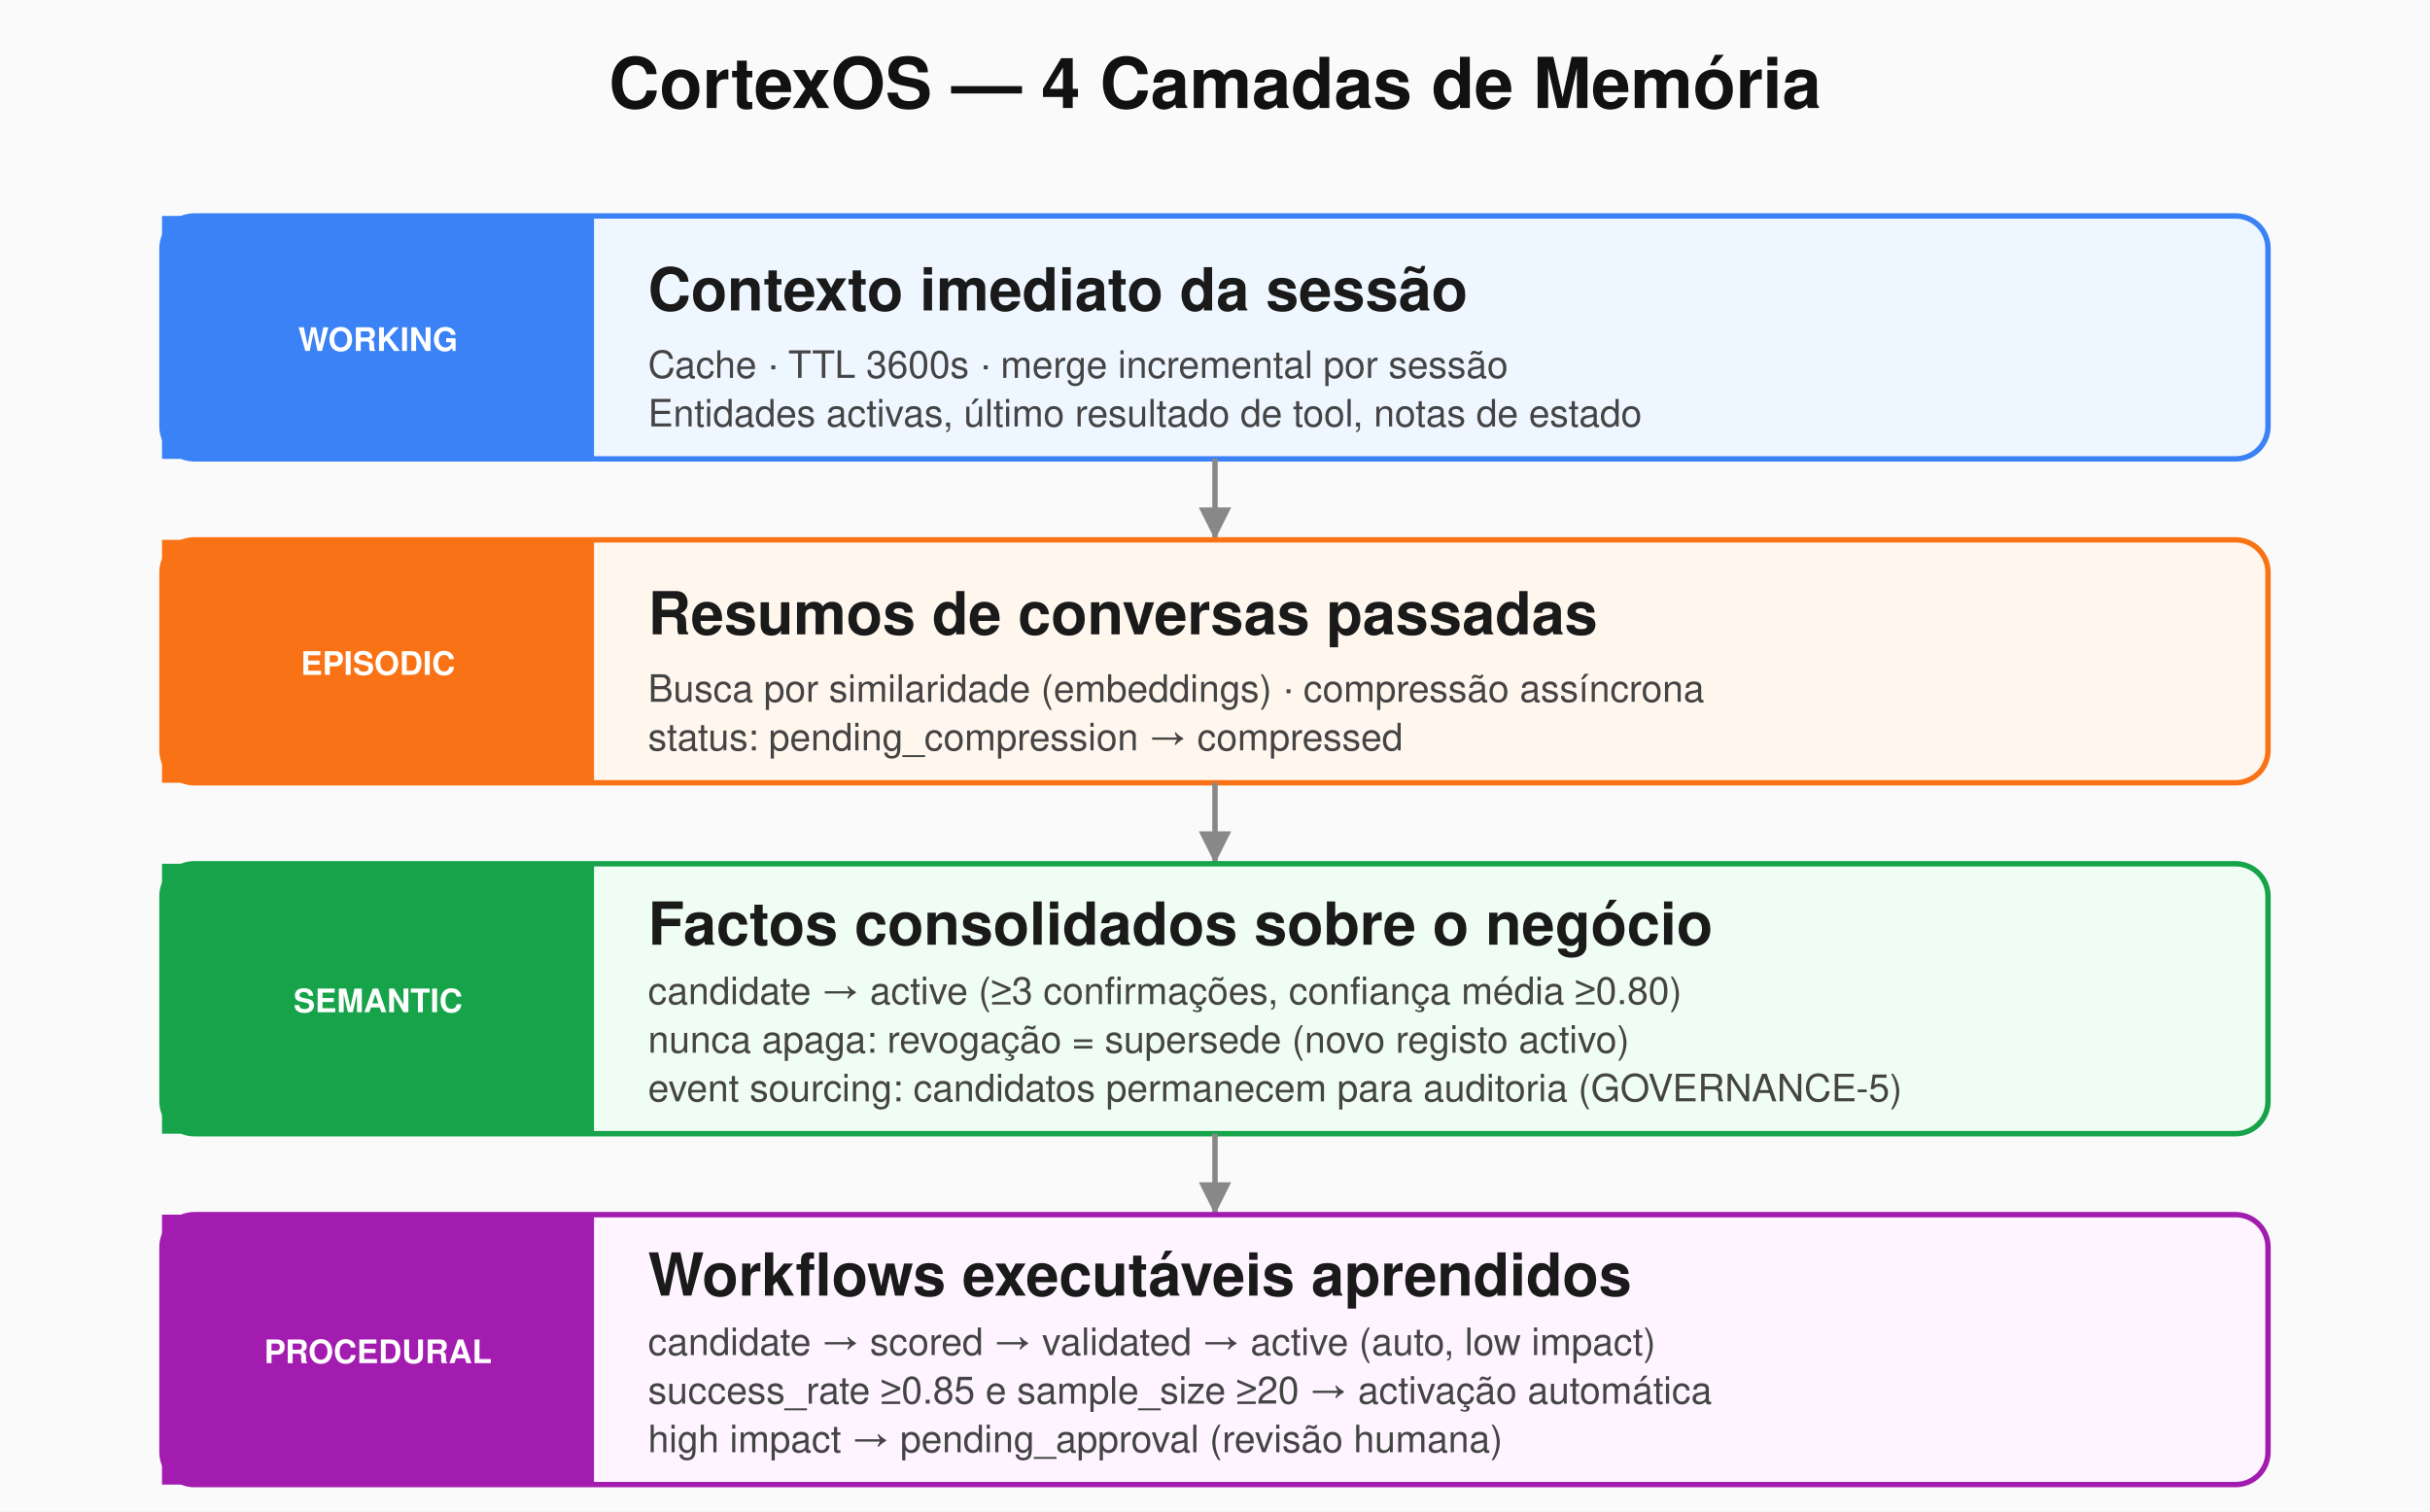
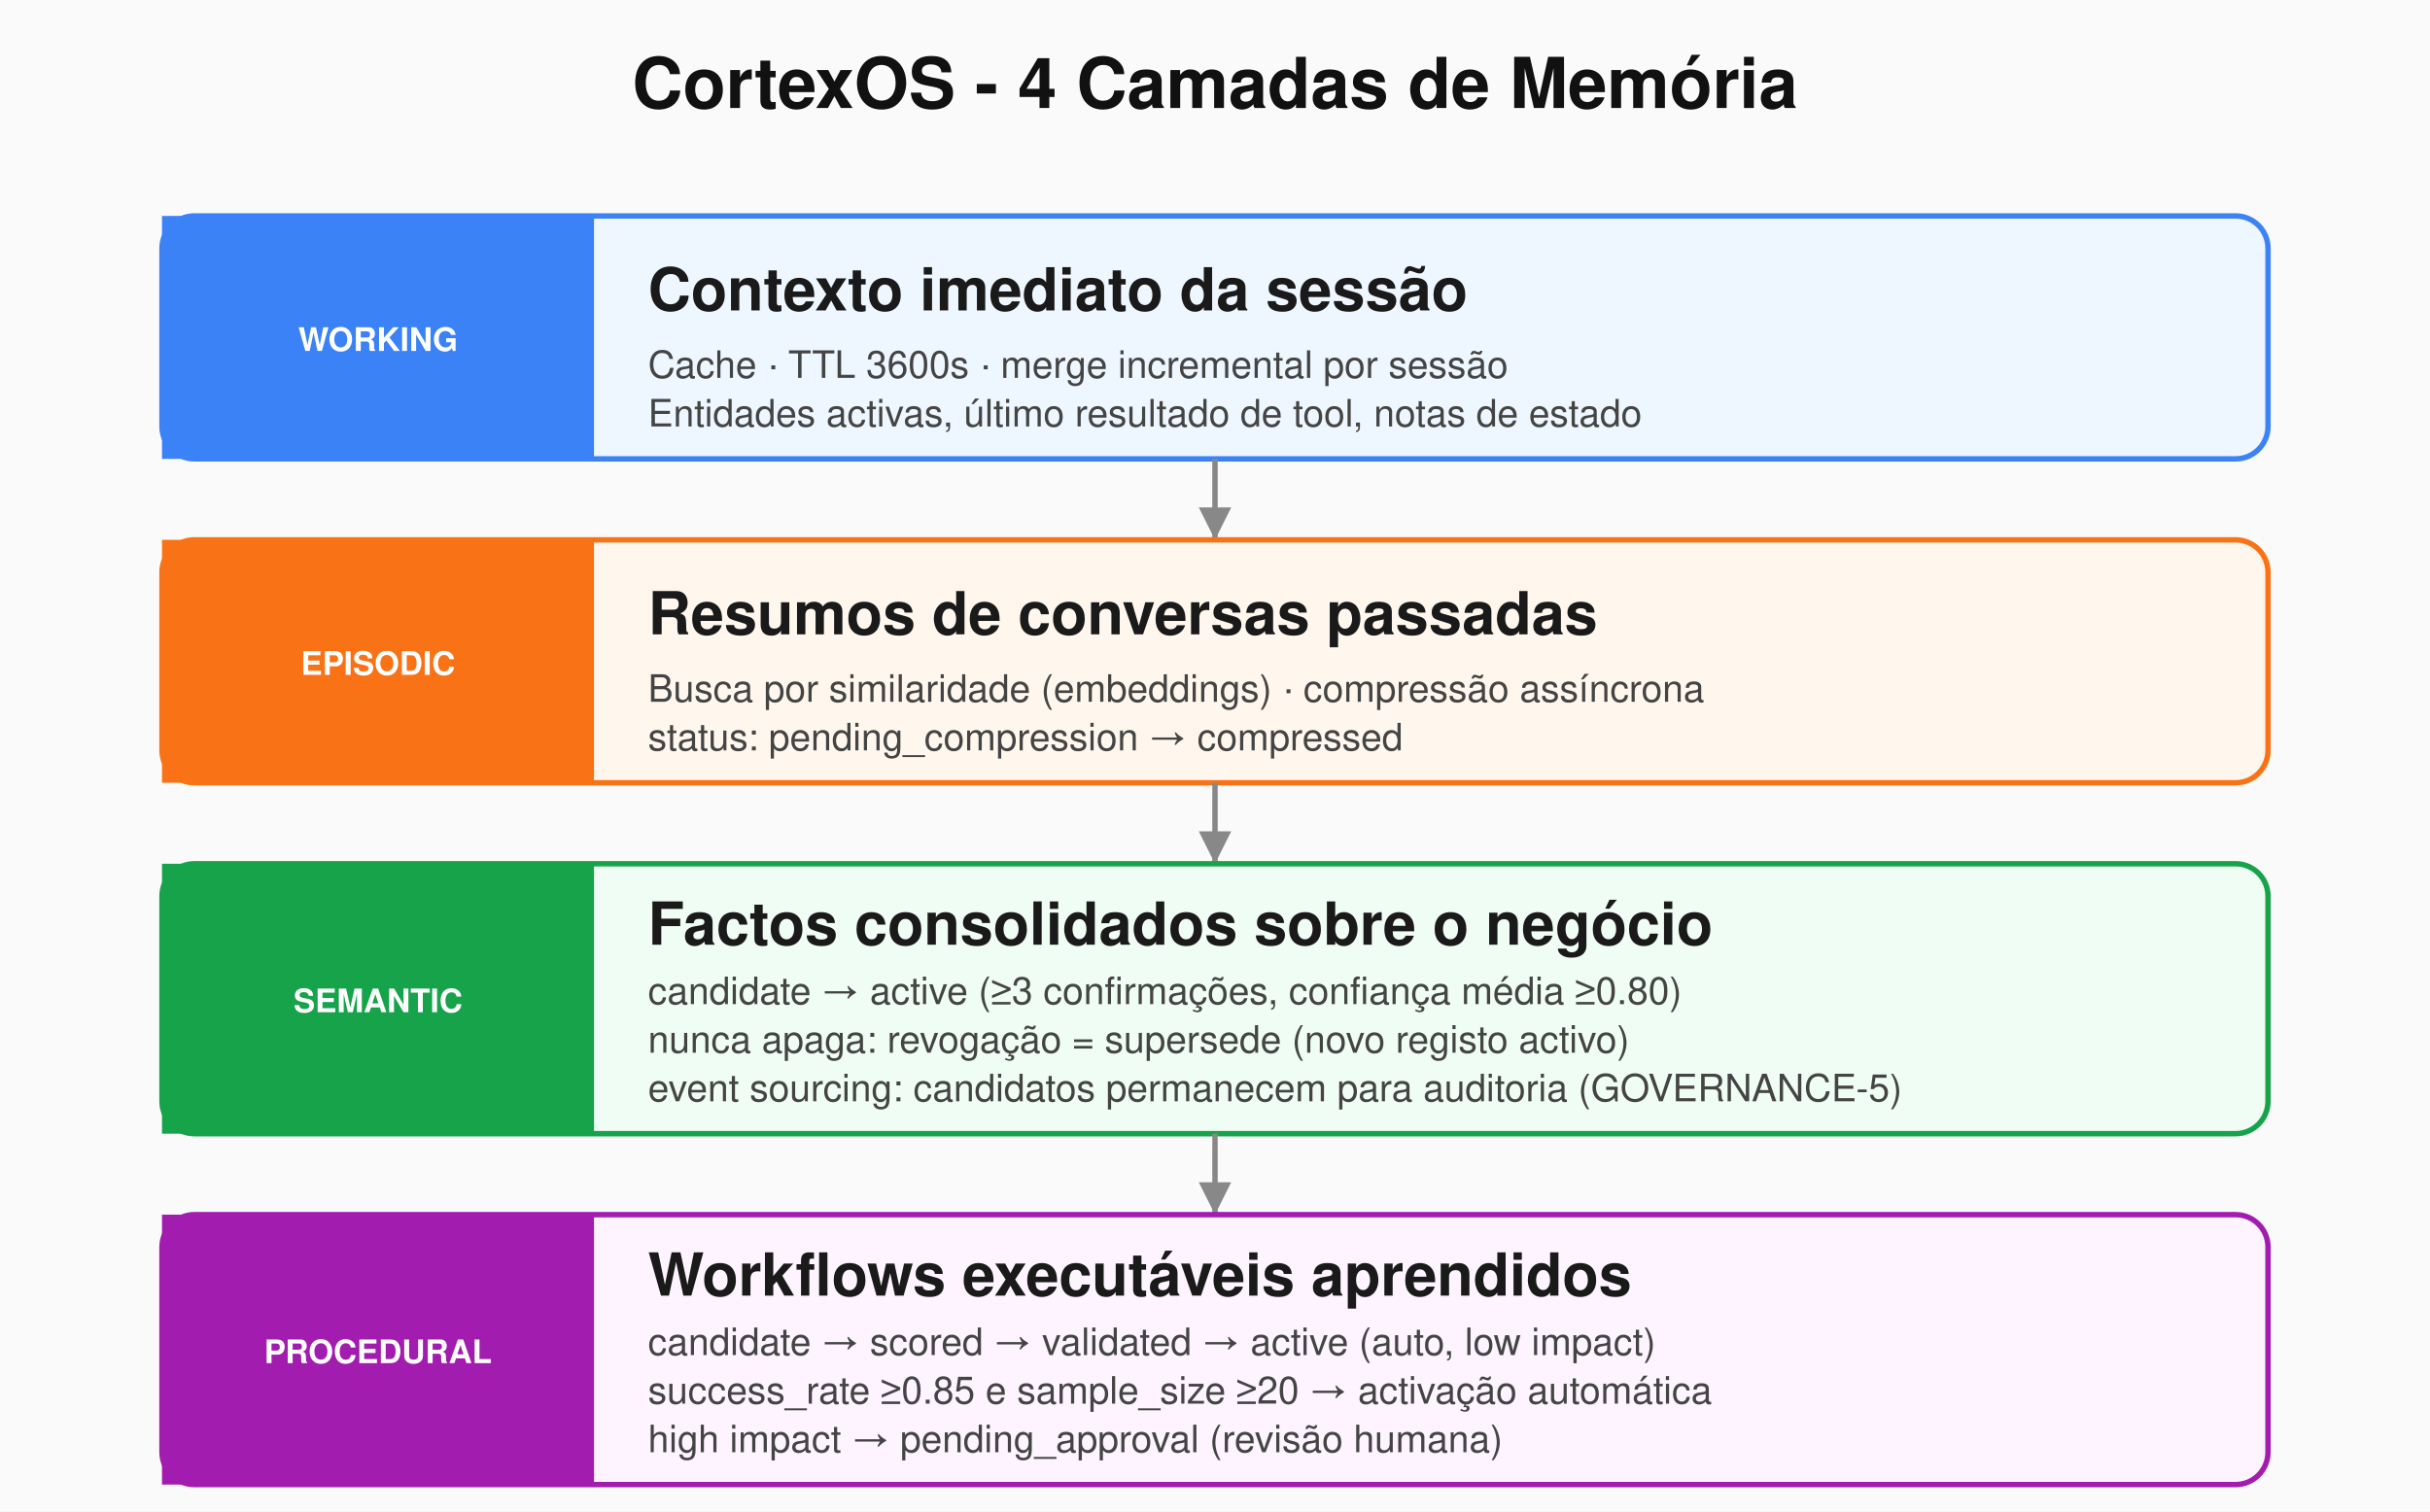
<svg xmlns="http://www.w3.org/2000/svg" viewBox="0 0 900 560" font-family="Helvetica, Arial, sans-serif">
  <defs>
    <style>
      .layer-box { rx: 12; stroke-width: 2; }
      .label { font-size: 22px; font-weight: 700; fill: #1a1a1a; }
      .sub { font-size: 14px; fill: #444; }
      .tag { font-size: 12px; fill: #ffffff; font-weight: 600; }
      .arrow { stroke: #888; stroke-width: 2; fill: none; marker-end: url(#arrowhead); }
    </style>
    <marker id="arrowhead" markerWidth="10" markerHeight="10" refX="6" refY="3" orient="auto" markerUnits="strokeWidth">
      <path d="M0,0 L6,3 L0,6 Z" fill="#888" />
    </marker>
  </defs>
  <rect x="0" y="0" width="900" height="560" fill="#fafafa" />
-   <text x="450" y="40" text-anchor="middle" font-size="26" font-weight="700" fill="#111">CortexOS — 4 Camadas de Memória</text>
+   <text x="450" y="40" text-anchor="middle" font-size="26" font-weight="700" fill="#111">CortexOS  -  4 Camadas de Memória</text>
  <rect class="layer-box" x="60" y="80" width="780" height="90" fill="#eef6ff" stroke="#3b82f6" />
  <rect x="60" y="80" width="160" height="90" fill="#3b82f6" />
  <text x="140" y="130" text-anchor="middle" class="tag">WORKING</text>
  <text x="240" y="115" class="label">Contexto imediato da sessão</text>
  <text x="240" y="140" class="sub">Cache · TTL 3600s · merge incremental por sessão</text>
  <text x="240" y="158" class="sub">Entidades activas, último resultado de tool, notas de estado</text>
  <line class="arrow" x1="450" y1="170" x2="450" y2="200" />
  <rect class="layer-box" x="60" y="200" width="780" height="90" fill="#fff7ed" stroke="#f97316" />
  <rect x="60" y="200" width="160" height="90" fill="#f97316" />
  <text x="140" y="250" text-anchor="middle" class="tag">EPISODIC</text>
  <text x="240" y="235" class="label">Resumos de conversas passadas</text>
  <text x="240" y="260" class="sub">Busca por similaridade (embeddings) · compressão assíncrona</text>
  <text x="240" y="278" class="sub">status: pending_compression → compressed</text>
  <line class="arrow" x1="450" y1="290" x2="450" y2="320" />
  <rect class="layer-box" x="60" y="320" width="780" height="100" fill="#f0fdf4" stroke="#16a34a" />
  <rect x="60" y="320" width="160" height="100" fill="#16a34a" />
  <text x="140" y="375" text-anchor="middle" class="tag">SEMANTIC</text>
  <text x="240" y="350" class="label">Factos consolidados sobre o negócio</text>
  <text x="240" y="372" class="sub">candidate → active (≥3 confirmações, confiança média ≥0.80)</text>
  <text x="240" y="390" class="sub">nunca apaga: revogação = supersede (novo registo activo)</text>
  <text x="240" y="408" class="sub">event sourcing: candidatos permanecem para auditoria (GOVERNANCE-5)</text>
  <line class="arrow" x1="450" y1="420" x2="450" y2="450" />
  <rect class="layer-box" x="60" y="450" width="780" height="100" fill="#fdf4ff" stroke="#a21caf" />
  <rect x="60" y="450" width="160" height="100" fill="#a21caf" />
  <text x="140" y="505" text-anchor="middle" class="tag">PROCEDURAL</text>
  <text x="240" y="480" class="label">Workflows executáveis aprendidos</text>
  <text x="240" y="502" class="sub">candidate → scored → validated → active (auto, low impact)</text>
  <text x="240" y="520" class="sub">success_rate ≥0.85 e sample_size ≥20 → activação automática</text>
  <text x="240" y="538" class="sub">high impact → pending_approval (revisão humana)</text>
</svg>
